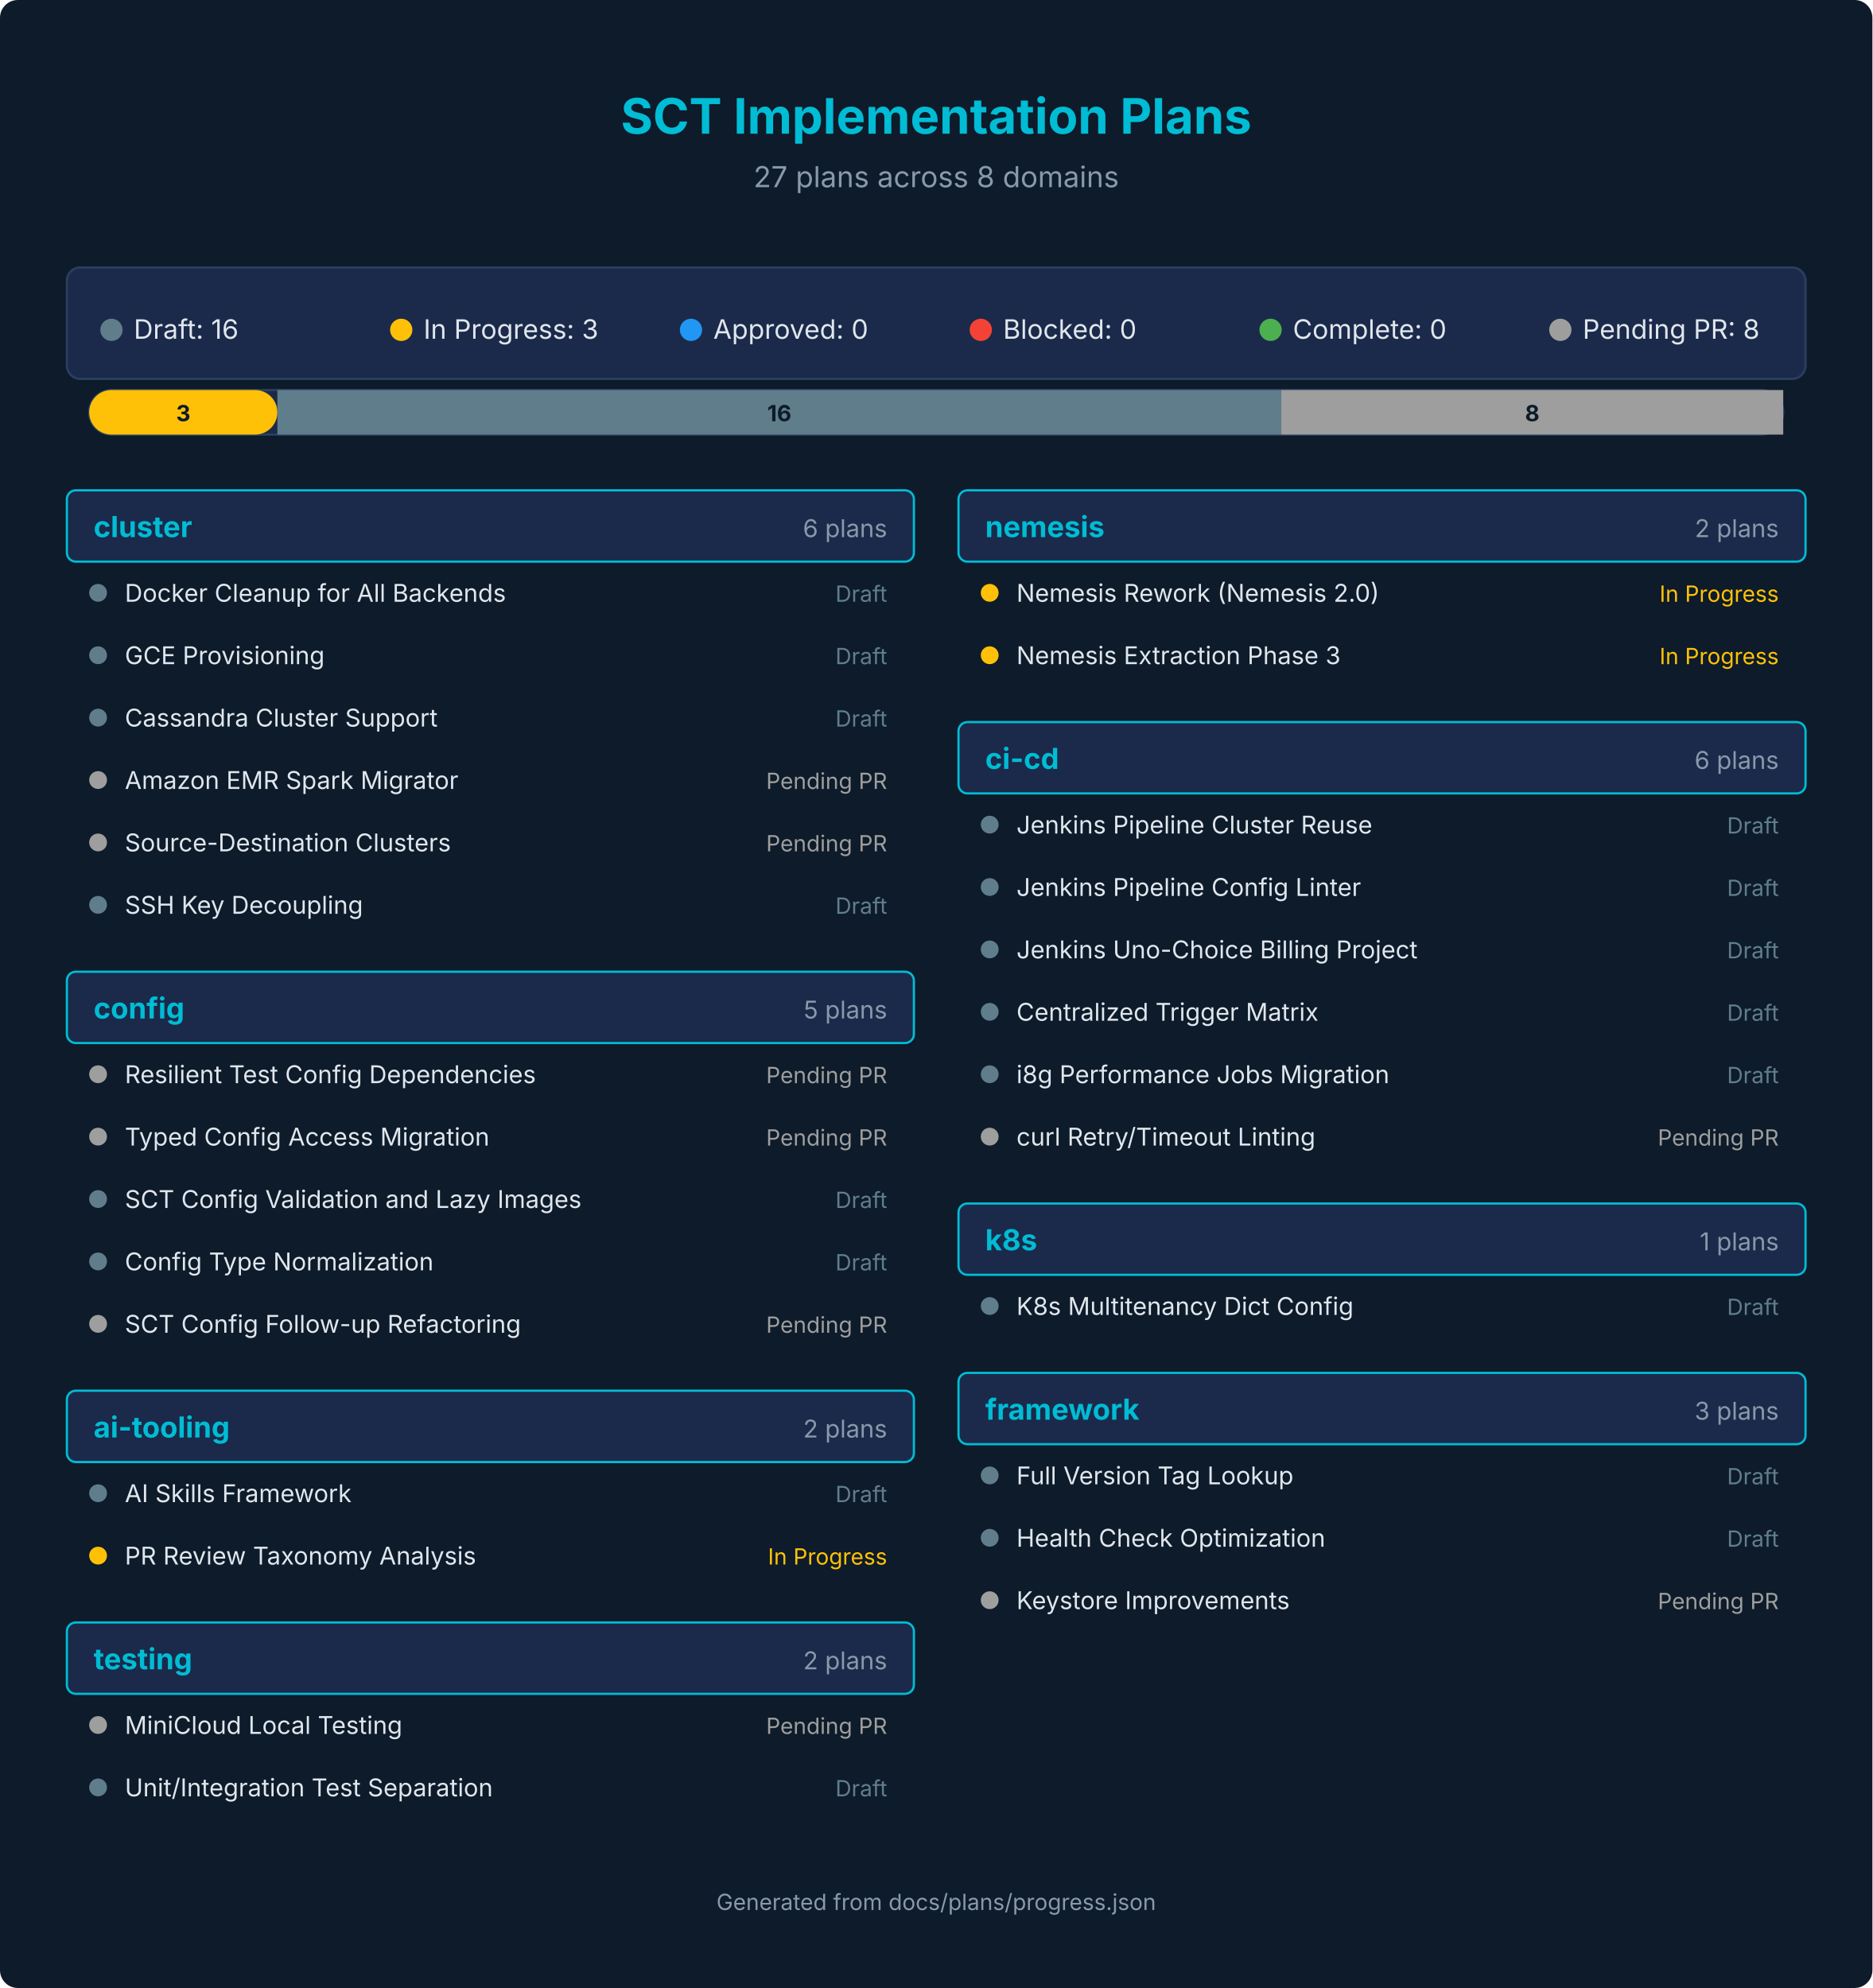
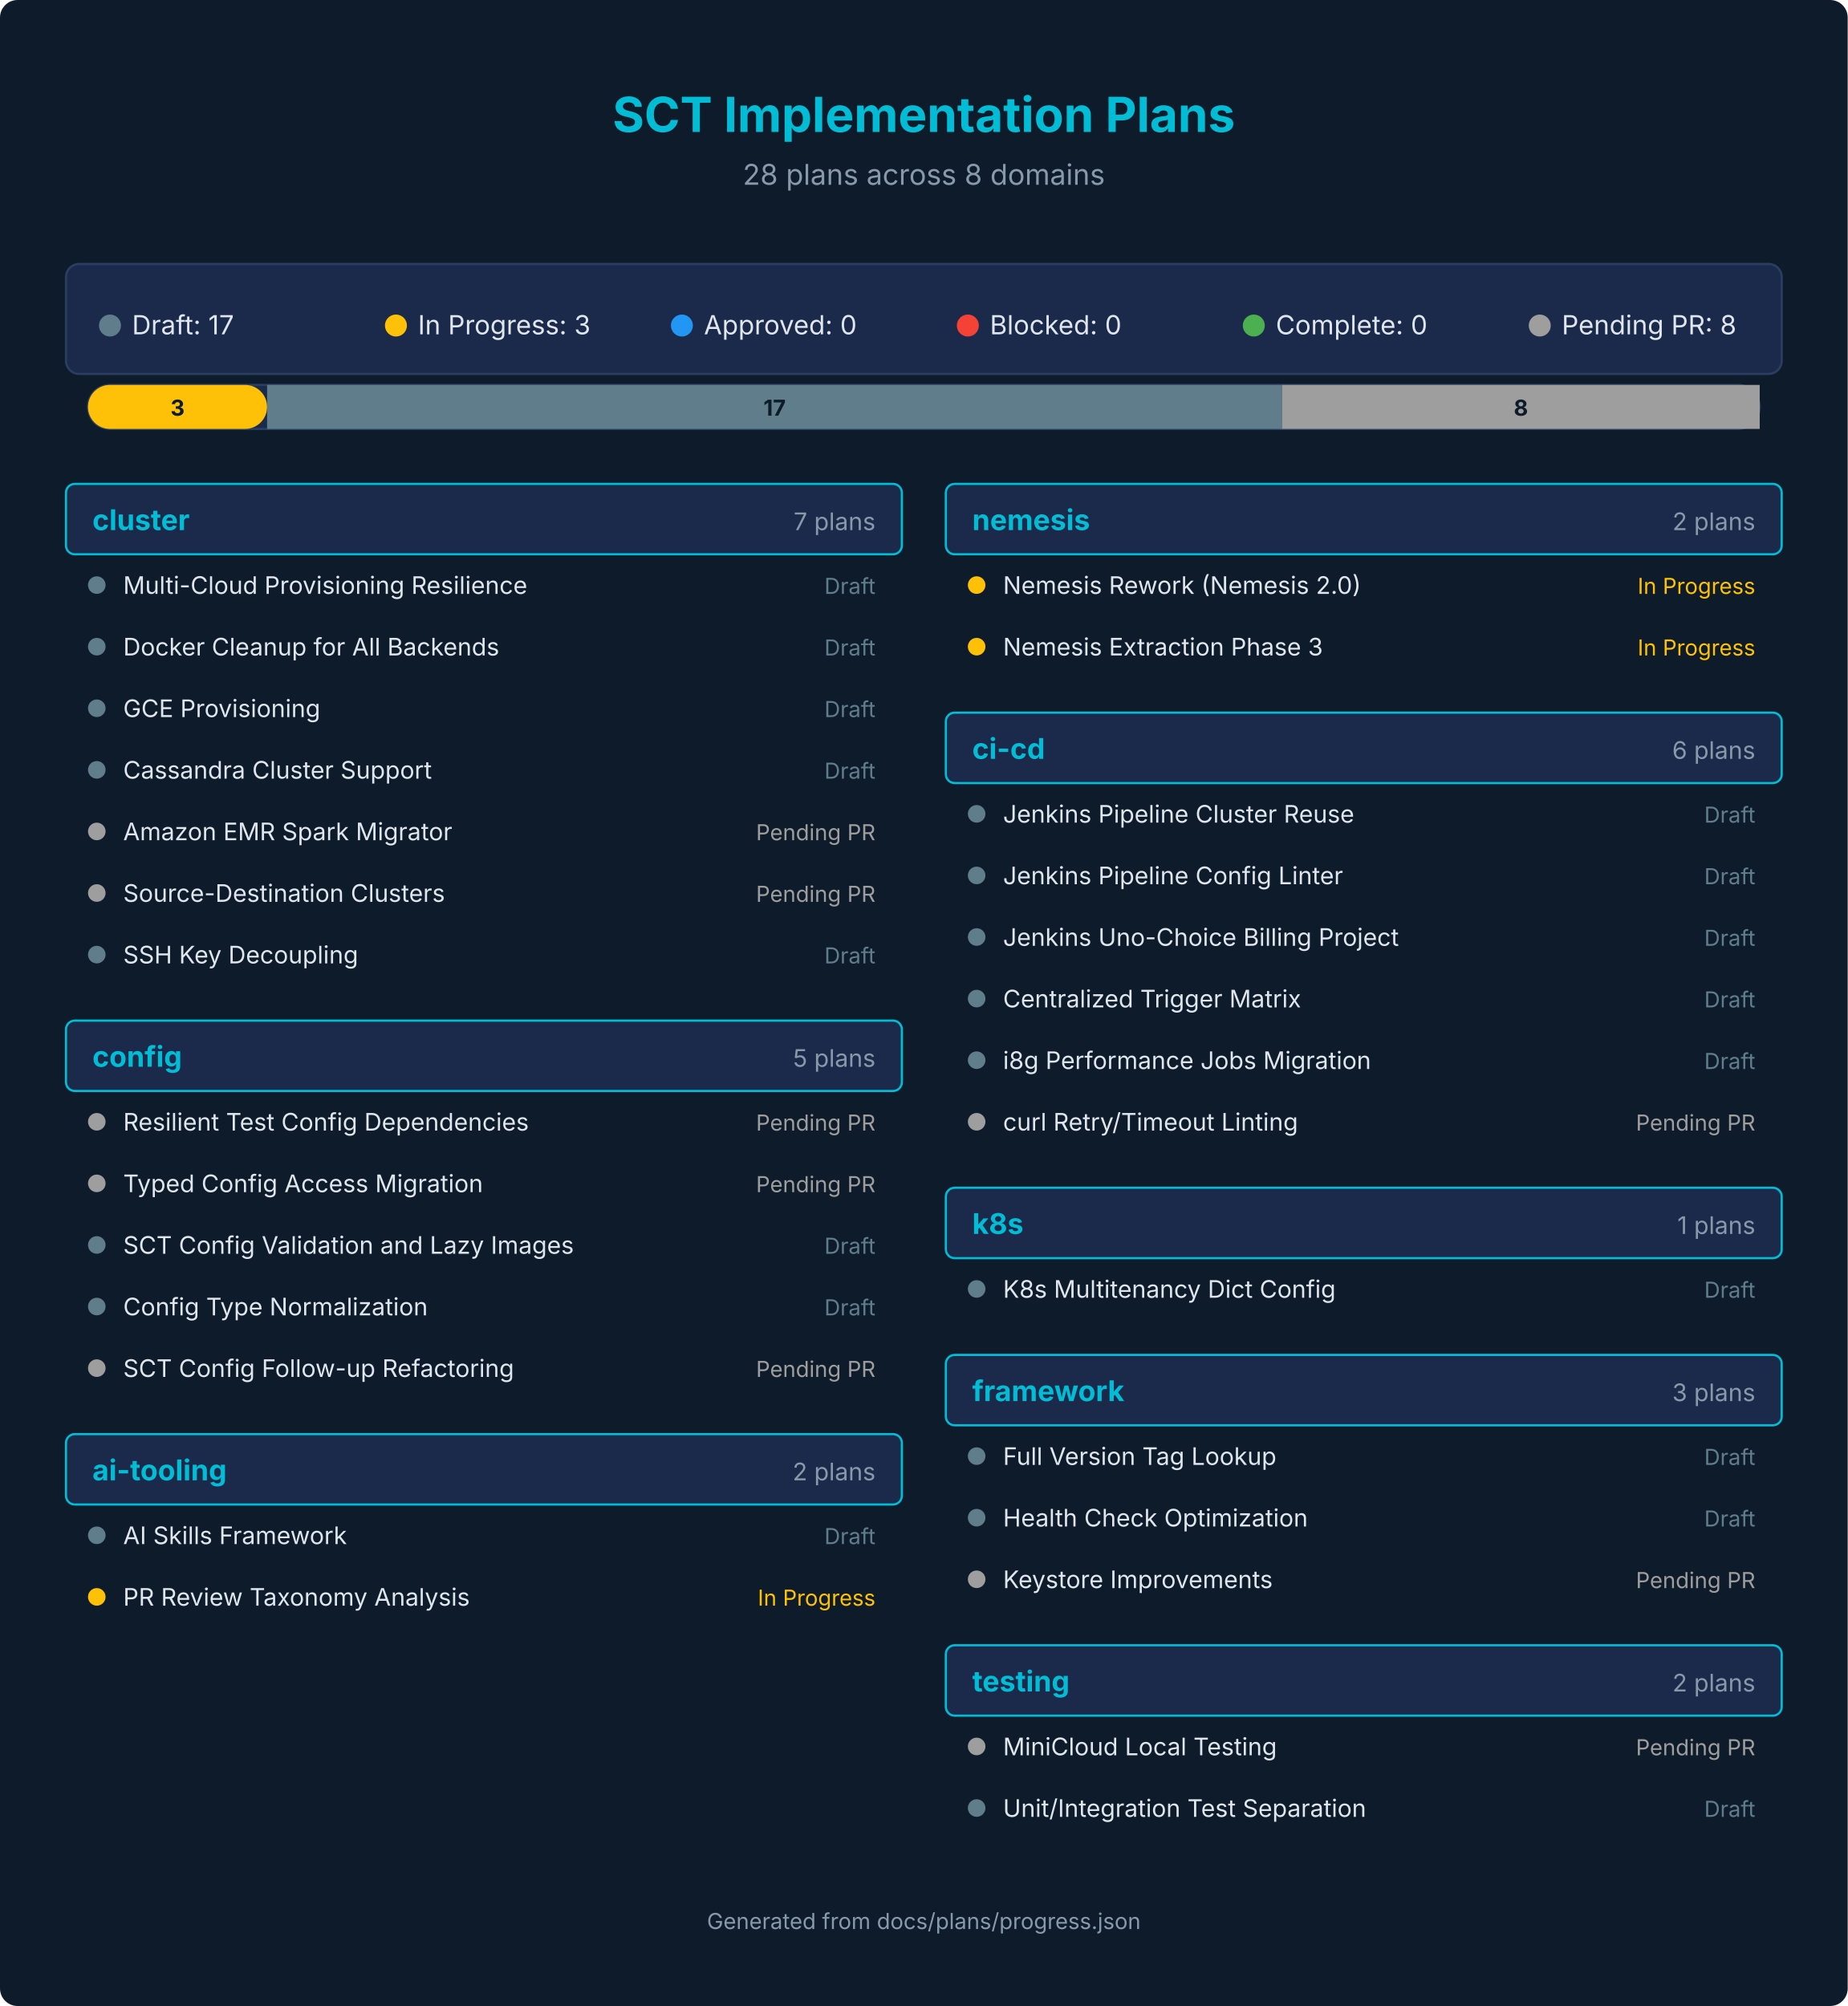
- <svg xmlns="http://www.w3.org/2000/svg" width="840" height="892" viewBox="0 0 840 892">
-   <rect width="840" height="892" fill="#0D1B2A" rx="8" />
+ <svg xmlns="http://www.w3.org/2000/svg" width="840" height="912" viewBox="0 0 840 912">
+   <rect width="840" height="912" fill="#0D1B2A" rx="8" />
  <text x="420" y="60" text-anchor="middle" font-family="system-ui, -apple-system, sans-serif" font-size="22" font-weight="bold" fill="#00BCD4">SCT Implementation Plans</text>
-   <text x="420" y="84" text-anchor="middle" font-family="system-ui, -apple-system, sans-serif" font-size="13" fill="#8899AA">27 plans across 8 domains</text>
+   <text x="420" y="84" text-anchor="middle" font-family="system-ui, -apple-system, sans-serif" font-size="13" fill="#8899AA">28 plans across 8 domains</text>
  <rect x="30" y="120" width="780" height="50" rx="6" fill="#1B2A4A" stroke="#2A3F5F" stroke-width="1" />
  <circle cx="50" cy="148" r="5" fill="#607D8B" />
-   <text x="60" y="152" font-family="system-ui, -apple-system, sans-serif" font-size="12" fill="#E0E6ED">Draft: 16</text>
+   <text x="60" y="152" font-family="system-ui, -apple-system, sans-serif" font-size="12" fill="#E0E6ED">Draft: 17</text>
  <circle cx="180" cy="148" r="5" fill="#FFC107" />
  <text x="190" y="152" font-family="system-ui, -apple-system, sans-serif" font-size="12" fill="#E0E6ED">In Progress: 3</text>
  <circle cx="310" cy="148" r="5" fill="#2196F3" />
  <text x="320" y="152" font-family="system-ui, -apple-system, sans-serif" font-size="12" fill="#E0E6ED">Approved: 0</text>
  <circle cx="440" cy="148" r="5" fill="#F44336" />
  <text x="450" y="152" font-family="system-ui, -apple-system, sans-serif" font-size="12" fill="#E0E6ED">Blocked: 0</text>
  <circle cx="570" cy="148" r="5" fill="#4CAF50" />
  <text x="580" y="152" font-family="system-ui, -apple-system, sans-serif" font-size="12" fill="#E0E6ED">Complete: 0</text>
  <circle cx="700" cy="148" r="5" fill="#9E9E9E" />
  <text x="710" y="152" font-family="system-ui, -apple-system, sans-serif" font-size="12" fill="#E0E6ED">Pending PR: 8</text>
  <rect x="40" y="175" width="760" height="20" rx="10" fill="#1B2A4A" stroke="#2A3F5F" stroke-width="1" />
-   <rect x="40" y="175" width="84.444" height="20" rx="10" fill="#FFC107" />
-   <text x="82.222" y="189" text-anchor="middle" font-family="system-ui, -apple-system, sans-serif" font-size="10" font-weight="bold" fill="#0D1B2A">3</text>
-   <rect x="124.444" y="175" width="450.37" height="20" rx="0" fill="#607D8B" />
-   <text x="349.63" y="189" text-anchor="middle" font-family="system-ui, -apple-system, sans-serif" font-size="10" font-weight="bold" fill="#0D1B2A">16</text>
-   <rect x="574.815" y="175" width="225.185" height="20" rx="0" fill="#9E9E9E" />
-   <text x="687.407" y="189" text-anchor="middle" font-family="system-ui, -apple-system, sans-serif" font-size="10" font-weight="bold" fill="#0D1B2A">8</text>
+   <rect x="40" y="175" width="81.429" height="20" rx="10" fill="#FFC107" />
+   <text x="80.714" y="189" text-anchor="middle" font-family="system-ui, -apple-system, sans-serif" font-size="10" font-weight="bold" fill="#0D1B2A">3</text>
+   <rect x="121.429" y="175" width="461.429" height="20" rx="0" fill="#607D8B" />
+   <text x="352.143" y="189" text-anchor="middle" font-family="system-ui, -apple-system, sans-serif" font-size="10" font-weight="bold" fill="#0D1B2A">17</text>
+   <rect x="582.857" y="175" width="217.143" height="20" rx="0" fill="#9E9E9E" />
+   <text x="691.429" y="189" text-anchor="middle" font-family="system-ui, -apple-system, sans-serif" font-size="10" font-weight="bold" fill="#0D1B2A">8</text>
  <rect x="30" y="220" width="380" height="32" rx="4" fill="#1B2A4A" stroke="#00BCD4" stroke-width="1" />
  <text x="42" y="241" font-family="system-ui, -apple-system, sans-serif" font-size="13" font-weight="bold" fill="#00BCD4">cluster</text>
-   <text x="398" y="241" text-anchor="end" font-family="system-ui, -apple-system, sans-serif" font-size="11" fill="#8899AA">6 plans</text>
+   <text x="398" y="241" text-anchor="end" font-family="system-ui, -apple-system, sans-serif" font-size="11" fill="#8899AA">7 plans</text>
  <circle cx="44" cy="266" r="4" fill="#607D8B" />
-   <text x="56" y="270" font-family="system-ui, -apple-system, sans-serif" font-size="11" fill="#E0E6ED">Docker Cleanup for All Backends</text>
+   <text x="56" y="270" font-family="system-ui, -apple-system, sans-serif" font-size="11" fill="#E0E6ED">Multi-Cloud Provisioning Resilience</text>
  <text x="398" y="270" text-anchor="end" font-family="system-ui, -apple-system, sans-serif" font-size="10" fill="#607D8B">Draft</text>
  <circle cx="44" cy="294" r="4" fill="#607D8B" />
-   <text x="56" y="298" font-family="system-ui, -apple-system, sans-serif" font-size="11" fill="#E0E6ED">GCE Provisioning</text>
+   <text x="56" y="298" font-family="system-ui, -apple-system, sans-serif" font-size="11" fill="#E0E6ED">Docker Cleanup for All Backends</text>
  <text x="398" y="298" text-anchor="end" font-family="system-ui, -apple-system, sans-serif" font-size="10" fill="#607D8B">Draft</text>
  <circle cx="44" cy="322" r="4" fill="#607D8B" />
-   <text x="56" y="326" font-family="system-ui, -apple-system, sans-serif" font-size="11" fill="#E0E6ED">Cassandra Cluster Support</text>
+   <text x="56" y="326" font-family="system-ui, -apple-system, sans-serif" font-size="11" fill="#E0E6ED">GCE Provisioning</text>
  <text x="398" y="326" text-anchor="end" font-family="system-ui, -apple-system, sans-serif" font-size="10" fill="#607D8B">Draft</text>
-   <circle cx="44" cy="350" r="4" fill="#9E9E9E" />
-   <text x="56" y="354" font-family="system-ui, -apple-system, sans-serif" font-size="11" fill="#E0E6ED">Amazon EMR Spark Migrator</text>
-   <text x="398" y="354" text-anchor="end" font-family="system-ui, -apple-system, sans-serif" font-size="10" fill="#9E9E9E">Pending PR</text>
+   <circle cx="44" cy="350" r="4" fill="#607D8B" />
+   <text x="56" y="354" font-family="system-ui, -apple-system, sans-serif" font-size="11" fill="#E0E6ED">Cassandra Cluster Support</text>
+   <text x="398" y="354" text-anchor="end" font-family="system-ui, -apple-system, sans-serif" font-size="10" fill="#607D8B">Draft</text>
  <circle cx="44" cy="378" r="4" fill="#9E9E9E" />
-   <text x="56" y="382" font-family="system-ui, -apple-system, sans-serif" font-size="11" fill="#E0E6ED">Source-Destination Clusters</text>
+   <text x="56" y="382" font-family="system-ui, -apple-system, sans-serif" font-size="11" fill="#E0E6ED">Amazon EMR Spark Migrator</text>
  <text x="398" y="382" text-anchor="end" font-family="system-ui, -apple-system, sans-serif" font-size="10" fill="#9E9E9E">Pending PR</text>
-   <circle cx="44" cy="406" r="4" fill="#607D8B" />
-   <text x="56" y="410" font-family="system-ui, -apple-system, sans-serif" font-size="11" fill="#E0E6ED">SSH Key Decoupling</text>
-   <text x="398" y="410" text-anchor="end" font-family="system-ui, -apple-system, sans-serif" font-size="10" fill="#607D8B">Draft</text>
-   <rect x="30" y="436" width="380" height="32" rx="4" fill="#1B2A4A" stroke="#00BCD4" stroke-width="1" />
-   <text x="42" y="457" font-family="system-ui, -apple-system, sans-serif" font-size="13" font-weight="bold" fill="#00BCD4">config</text>
-   <text x="398" y="457" text-anchor="end" font-family="system-ui, -apple-system, sans-serif" font-size="11" fill="#8899AA">5 plans</text>
-   <circle cx="44" cy="482" r="4" fill="#9E9E9E" />
-   <text x="56" y="486" font-family="system-ui, -apple-system, sans-serif" font-size="11" fill="#E0E6ED">Resilient Test Config Dependencies</text>
-   <text x="398" y="486" text-anchor="end" font-family="system-ui, -apple-system, sans-serif" font-size="10" fill="#9E9E9E">Pending PR</text>
+   <circle cx="44" cy="406" r="4" fill="#9E9E9E" />
+   <text x="56" y="410" font-family="system-ui, -apple-system, sans-serif" font-size="11" fill="#E0E6ED">Source-Destination Clusters</text>
+   <text x="398" y="410" text-anchor="end" font-family="system-ui, -apple-system, sans-serif" font-size="10" fill="#9E9E9E">Pending PR</text>
+   <circle cx="44" cy="434" r="4" fill="#607D8B" />
+   <text x="56" y="438" font-family="system-ui, -apple-system, sans-serif" font-size="11" fill="#E0E6ED">SSH Key Decoupling</text>
+   <text x="398" y="438" text-anchor="end" font-family="system-ui, -apple-system, sans-serif" font-size="10" fill="#607D8B">Draft</text>
+   <rect x="30" y="464" width="380" height="32" rx="4" fill="#1B2A4A" stroke="#00BCD4" stroke-width="1" />
+   <text x="42" y="485" font-family="system-ui, -apple-system, sans-serif" font-size="13" font-weight="bold" fill="#00BCD4">config</text>
+   <text x="398" y="485" text-anchor="end" font-family="system-ui, -apple-system, sans-serif" font-size="11" fill="#8899AA">5 plans</text>
  <circle cx="44" cy="510" r="4" fill="#9E9E9E" />
-   <text x="56" y="514" font-family="system-ui, -apple-system, sans-serif" font-size="11" fill="#E0E6ED">Typed Config Access Migration</text>
+   <text x="56" y="514" font-family="system-ui, -apple-system, sans-serif" font-size="11" fill="#E0E6ED">Resilient Test Config Dependencies</text>
  <text x="398" y="514" text-anchor="end" font-family="system-ui, -apple-system, sans-serif" font-size="10" fill="#9E9E9E">Pending PR</text>
-   <circle cx="44" cy="538" r="4" fill="#607D8B" />
-   <text x="56" y="542" font-family="system-ui, -apple-system, sans-serif" font-size="11" fill="#E0E6ED">SCT Config Validation and Lazy Images</text>
-   <text x="398" y="542" text-anchor="end" font-family="system-ui, -apple-system, sans-serif" font-size="10" fill="#607D8B">Draft</text>
+   <circle cx="44" cy="538" r="4" fill="#9E9E9E" />
+   <text x="56" y="542" font-family="system-ui, -apple-system, sans-serif" font-size="11" fill="#E0E6ED">Typed Config Access Migration</text>
+   <text x="398" y="542" text-anchor="end" font-family="system-ui, -apple-system, sans-serif" font-size="10" fill="#9E9E9E">Pending PR</text>
  <circle cx="44" cy="566" r="4" fill="#607D8B" />
-   <text x="56" y="570" font-family="system-ui, -apple-system, sans-serif" font-size="11" fill="#E0E6ED">Config Type Normalization</text>
+   <text x="56" y="570" font-family="system-ui, -apple-system, sans-serif" font-size="11" fill="#E0E6ED">SCT Config Validation and Lazy Images</text>
  <text x="398" y="570" text-anchor="end" font-family="system-ui, -apple-system, sans-serif" font-size="10" fill="#607D8B">Draft</text>
-   <circle cx="44" cy="594" r="4" fill="#9E9E9E" />
-   <text x="56" y="598" font-family="system-ui, -apple-system, sans-serif" font-size="11" fill="#E0E6ED">SCT Config Follow-up Refactoring</text>
-   <text x="398" y="598" text-anchor="end" font-family="system-ui, -apple-system, sans-serif" font-size="10" fill="#9E9E9E">Pending PR</text>
-   <rect x="30" y="624" width="380" height="32" rx="4" fill="#1B2A4A" stroke="#00BCD4" stroke-width="1" />
-   <text x="42" y="645" font-family="system-ui, -apple-system, sans-serif" font-size="13" font-weight="bold" fill="#00BCD4">ai-tooling</text>
-   <text x="398" y="645" text-anchor="end" font-family="system-ui, -apple-system, sans-serif" font-size="11" fill="#8899AA">2 plans</text>
-   <circle cx="44" cy="670" r="4" fill="#607D8B" />
-   <text x="56" y="674" font-family="system-ui, -apple-system, sans-serif" font-size="11" fill="#E0E6ED">AI Skills Framework</text>
-   <text x="398" y="674" text-anchor="end" font-family="system-ui, -apple-system, sans-serif" font-size="10" fill="#607D8B">Draft</text>
-   <circle cx="44" cy="698" r="4" fill="#FFC107" />
-   <text x="56" y="702" font-family="system-ui, -apple-system, sans-serif" font-size="11" fill="#E0E6ED">PR Review Taxonomy Analysis</text>
-   <text x="398" y="702" text-anchor="end" font-family="system-ui, -apple-system, sans-serif" font-size="10" fill="#FFC107">In Progress</text>
-   <rect x="30" y="728" width="380" height="32" rx="4" fill="#1B2A4A" stroke="#00BCD4" stroke-width="1" />
-   <text x="42" y="749" font-family="system-ui, -apple-system, sans-serif" font-size="13" font-weight="bold" fill="#00BCD4">testing</text>
-   <text x="398" y="749" text-anchor="end" font-family="system-ui, -apple-system, sans-serif" font-size="11" fill="#8899AA">2 plans</text>
-   <circle cx="44" cy="774" r="4" fill="#9E9E9E" />
-   <text x="56" y="778" font-family="system-ui, -apple-system, sans-serif" font-size="11" fill="#E0E6ED">MiniCloud Local Testing</text>
-   <text x="398" y="778" text-anchor="end" font-family="system-ui, -apple-system, sans-serif" font-size="10" fill="#9E9E9E">Pending PR</text>
-   <circle cx="44" cy="802" r="4" fill="#607D8B" />
-   <text x="56" y="806" font-family="system-ui, -apple-system, sans-serif" font-size="11" fill="#E0E6ED">Unit/Integration Test Separation</text>
-   <text x="398" y="806" text-anchor="end" font-family="system-ui, -apple-system, sans-serif" font-size="10" fill="#607D8B">Draft</text>
+   <circle cx="44" cy="594" r="4" fill="#607D8B" />
+   <text x="56" y="598" font-family="system-ui, -apple-system, sans-serif" font-size="11" fill="#E0E6ED">Config Type Normalization</text>
+   <text x="398" y="598" text-anchor="end" font-family="system-ui, -apple-system, sans-serif" font-size="10" fill="#607D8B">Draft</text>
+   <circle cx="44" cy="622" r="4" fill="#9E9E9E" />
+   <text x="56" y="626" font-family="system-ui, -apple-system, sans-serif" font-size="11" fill="#E0E6ED">SCT Config Follow-up Refactoring</text>
+   <text x="398" y="626" text-anchor="end" font-family="system-ui, -apple-system, sans-serif" font-size="10" fill="#9E9E9E">Pending PR</text>
+   <rect x="30" y="652" width="380" height="32" rx="4" fill="#1B2A4A" stroke="#00BCD4" stroke-width="1" />
+   <text x="42" y="673" font-family="system-ui, -apple-system, sans-serif" font-size="13" font-weight="bold" fill="#00BCD4">ai-tooling</text>
+   <text x="398" y="673" text-anchor="end" font-family="system-ui, -apple-system, sans-serif" font-size="11" fill="#8899AA">2 plans</text>
+   <circle cx="44" cy="698" r="4" fill="#607D8B" />
+   <text x="56" y="702" font-family="system-ui, -apple-system, sans-serif" font-size="11" fill="#E0E6ED">AI Skills Framework</text>
+   <text x="398" y="702" text-anchor="end" font-family="system-ui, -apple-system, sans-serif" font-size="10" fill="#607D8B">Draft</text>
+   <circle cx="44" cy="726" r="4" fill="#FFC107" />
+   <text x="56" y="730" font-family="system-ui, -apple-system, sans-serif" font-size="11" fill="#E0E6ED">PR Review Taxonomy Analysis</text>
+   <text x="398" y="730" text-anchor="end" font-family="system-ui, -apple-system, sans-serif" font-size="10" fill="#FFC107">In Progress</text>
  <rect x="430" y="220" width="380" height="32" rx="4" fill="#1B2A4A" stroke="#00BCD4" stroke-width="1" />
  <text x="442" y="241" font-family="system-ui, -apple-system, sans-serif" font-size="13" font-weight="bold" fill="#00BCD4">nemesis</text>
  <text x="798" y="241" text-anchor="end" font-family="system-ui, -apple-system, sans-serif" font-size="11" fill="#8899AA">2 plans</text>
  <circle cx="444" cy="266" r="4" fill="#FFC107" />
  <text x="456" y="270" font-family="system-ui, -apple-system, sans-serif" font-size="11" fill="#E0E6ED">Nemesis Rework (Nemesis 2.0)</text>
  <text x="798" y="270" text-anchor="end" font-family="system-ui, -apple-system, sans-serif" font-size="10" fill="#FFC107">In Progress</text>
  <circle cx="444" cy="294" r="4" fill="#FFC107" />
  <text x="456" y="298" font-family="system-ui, -apple-system, sans-serif" font-size="11" fill="#E0E6ED">Nemesis Extraction Phase 3</text>
  <text x="798" y="298" text-anchor="end" font-family="system-ui, -apple-system, sans-serif" font-size="10" fill="#FFC107">In Progress</text>
  <rect x="430" y="324" width="380" height="32" rx="4" fill="#1B2A4A" stroke="#00BCD4" stroke-width="1" />
  <text x="442" y="345" font-family="system-ui, -apple-system, sans-serif" font-size="13" font-weight="bold" fill="#00BCD4">ci-cd</text>
  <text x="798" y="345" text-anchor="end" font-family="system-ui, -apple-system, sans-serif" font-size="11" fill="#8899AA">6 plans</text>
  <circle cx="444" cy="370" r="4" fill="#607D8B" />
  <text x="456" y="374" font-family="system-ui, -apple-system, sans-serif" font-size="11" fill="#E0E6ED">Jenkins Pipeline Cluster Reuse</text>
  <text x="798" y="374" text-anchor="end" font-family="system-ui, -apple-system, sans-serif" font-size="10" fill="#607D8B">Draft</text>
  <circle cx="444" cy="398" r="4" fill="#607D8B" />
  <text x="456" y="402" font-family="system-ui, -apple-system, sans-serif" font-size="11" fill="#E0E6ED">Jenkins Pipeline Config Linter</text>
  <text x="798" y="402" text-anchor="end" font-family="system-ui, -apple-system, sans-serif" font-size="10" fill="#607D8B">Draft</text>
  <circle cx="444" cy="426" r="4" fill="#607D8B" />
  <text x="456" y="430" font-family="system-ui, -apple-system, sans-serif" font-size="11" fill="#E0E6ED">Jenkins Uno-Choice Billing Project</text>
  <text x="798" y="430" text-anchor="end" font-family="system-ui, -apple-system, sans-serif" font-size="10" fill="#607D8B">Draft</text>
  <circle cx="444" cy="454" r="4" fill="#607D8B" />
  <text x="456" y="458" font-family="system-ui, -apple-system, sans-serif" font-size="11" fill="#E0E6ED">Centralized Trigger Matrix</text>
  <text x="798" y="458" text-anchor="end" font-family="system-ui, -apple-system, sans-serif" font-size="10" fill="#607D8B">Draft</text>
  <circle cx="444" cy="482" r="4" fill="#607D8B" />
  <text x="456" y="486" font-family="system-ui, -apple-system, sans-serif" font-size="11" fill="#E0E6ED">i8g Performance Jobs Migration</text>
  <text x="798" y="486" text-anchor="end" font-family="system-ui, -apple-system, sans-serif" font-size="10" fill="#607D8B">Draft</text>
  <circle cx="444" cy="510" r="4" fill="#9E9E9E" />
  <text x="456" y="514" font-family="system-ui, -apple-system, sans-serif" font-size="11" fill="#E0E6ED">curl Retry/Timeout Linting</text>
  <text x="798" y="514" text-anchor="end" font-family="system-ui, -apple-system, sans-serif" font-size="10" fill="#9E9E9E">Pending PR</text>
  <rect x="430" y="540" width="380" height="32" rx="4" fill="#1B2A4A" stroke="#00BCD4" stroke-width="1" />
  <text x="442" y="561" font-family="system-ui, -apple-system, sans-serif" font-size="13" font-weight="bold" fill="#00BCD4">k8s</text>
  <text x="798" y="561" text-anchor="end" font-family="system-ui, -apple-system, sans-serif" font-size="11" fill="#8899AA">1 plans</text>
  <circle cx="444" cy="586" r="4" fill="#607D8B" />
  <text x="456" y="590" font-family="system-ui, -apple-system, sans-serif" font-size="11" fill="#E0E6ED">K8s Multitenancy Dict Config</text>
  <text x="798" y="590" text-anchor="end" font-family="system-ui, -apple-system, sans-serif" font-size="10" fill="#607D8B">Draft</text>
  <rect x="430" y="616" width="380" height="32" rx="4" fill="#1B2A4A" stroke="#00BCD4" stroke-width="1" />
  <text x="442" y="637" font-family="system-ui, -apple-system, sans-serif" font-size="13" font-weight="bold" fill="#00BCD4">framework</text>
  <text x="798" y="637" text-anchor="end" font-family="system-ui, -apple-system, sans-serif" font-size="11" fill="#8899AA">3 plans</text>
  <circle cx="444" cy="662" r="4" fill="#607D8B" />
  <text x="456" y="666" font-family="system-ui, -apple-system, sans-serif" font-size="11" fill="#E0E6ED">Full Version Tag Lookup</text>
  <text x="798" y="666" text-anchor="end" font-family="system-ui, -apple-system, sans-serif" font-size="10" fill="#607D8B">Draft</text>
  <circle cx="444" cy="690" r="4" fill="#607D8B" />
  <text x="456" y="694" font-family="system-ui, -apple-system, sans-serif" font-size="11" fill="#E0E6ED">Health Check Optimization</text>
  <text x="798" y="694" text-anchor="end" font-family="system-ui, -apple-system, sans-serif" font-size="10" fill="#607D8B">Draft</text>
  <circle cx="444" cy="718" r="4" fill="#9E9E9E" />
  <text x="456" y="722" font-family="system-ui, -apple-system, sans-serif" font-size="11" fill="#E0E6ED">Keystore Improvements</text>
  <text x="798" y="722" text-anchor="end" font-family="system-ui, -apple-system, sans-serif" font-size="10" fill="#9E9E9E">Pending PR</text>
-   <text x="420" y="857" text-anchor="middle" font-family="system-ui, -apple-system, sans-serif" font-size="10" fill="#8899AA">Generated from docs/plans/progress.json</text>
+   <rect x="430" y="748" width="380" height="32" rx="4" fill="#1B2A4A" stroke="#00BCD4" stroke-width="1" />
+   <text x="442" y="769" font-family="system-ui, -apple-system, sans-serif" font-size="13" font-weight="bold" fill="#00BCD4">testing</text>
+   <text x="798" y="769" text-anchor="end" font-family="system-ui, -apple-system, sans-serif" font-size="11" fill="#8899AA">2 plans</text>
+   <circle cx="444" cy="794" r="4" fill="#9E9E9E" />
+   <text x="456" y="798" font-family="system-ui, -apple-system, sans-serif" font-size="11" fill="#E0E6ED">MiniCloud Local Testing</text>
+   <text x="798" y="798" text-anchor="end" font-family="system-ui, -apple-system, sans-serif" font-size="10" fill="#9E9E9E">Pending PR</text>
+   <circle cx="444" cy="822" r="4" fill="#607D8B" />
+   <text x="456" y="826" font-family="system-ui, -apple-system, sans-serif" font-size="11" fill="#E0E6ED">Unit/Integration Test Separation</text>
+   <text x="798" y="826" text-anchor="end" font-family="system-ui, -apple-system, sans-serif" font-size="10" fill="#607D8B">Draft</text>
+   <text x="420" y="877" text-anchor="middle" font-family="system-ui, -apple-system, sans-serif" font-size="10" fill="#8899AA">Generated from docs/plans/progress.json</text>
</svg>
